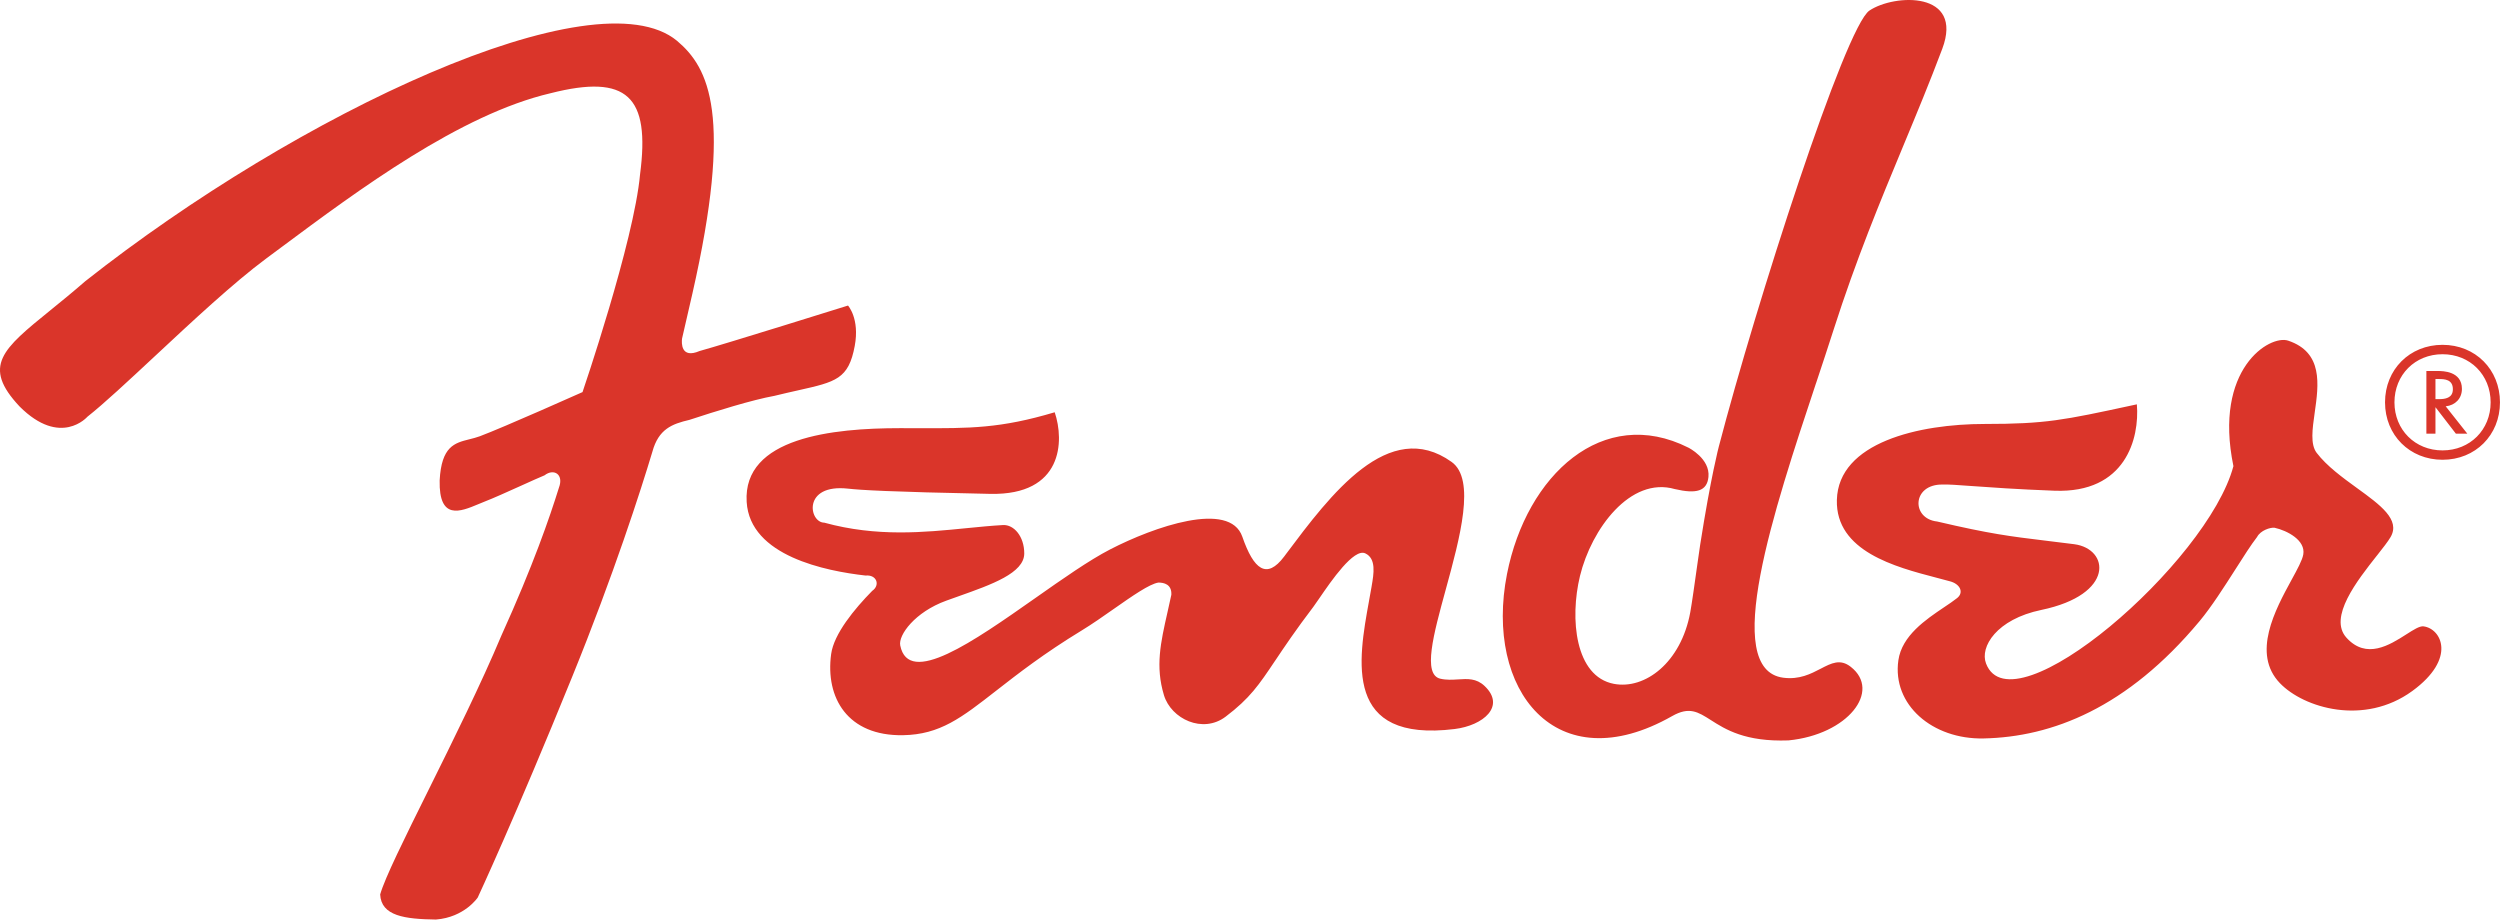
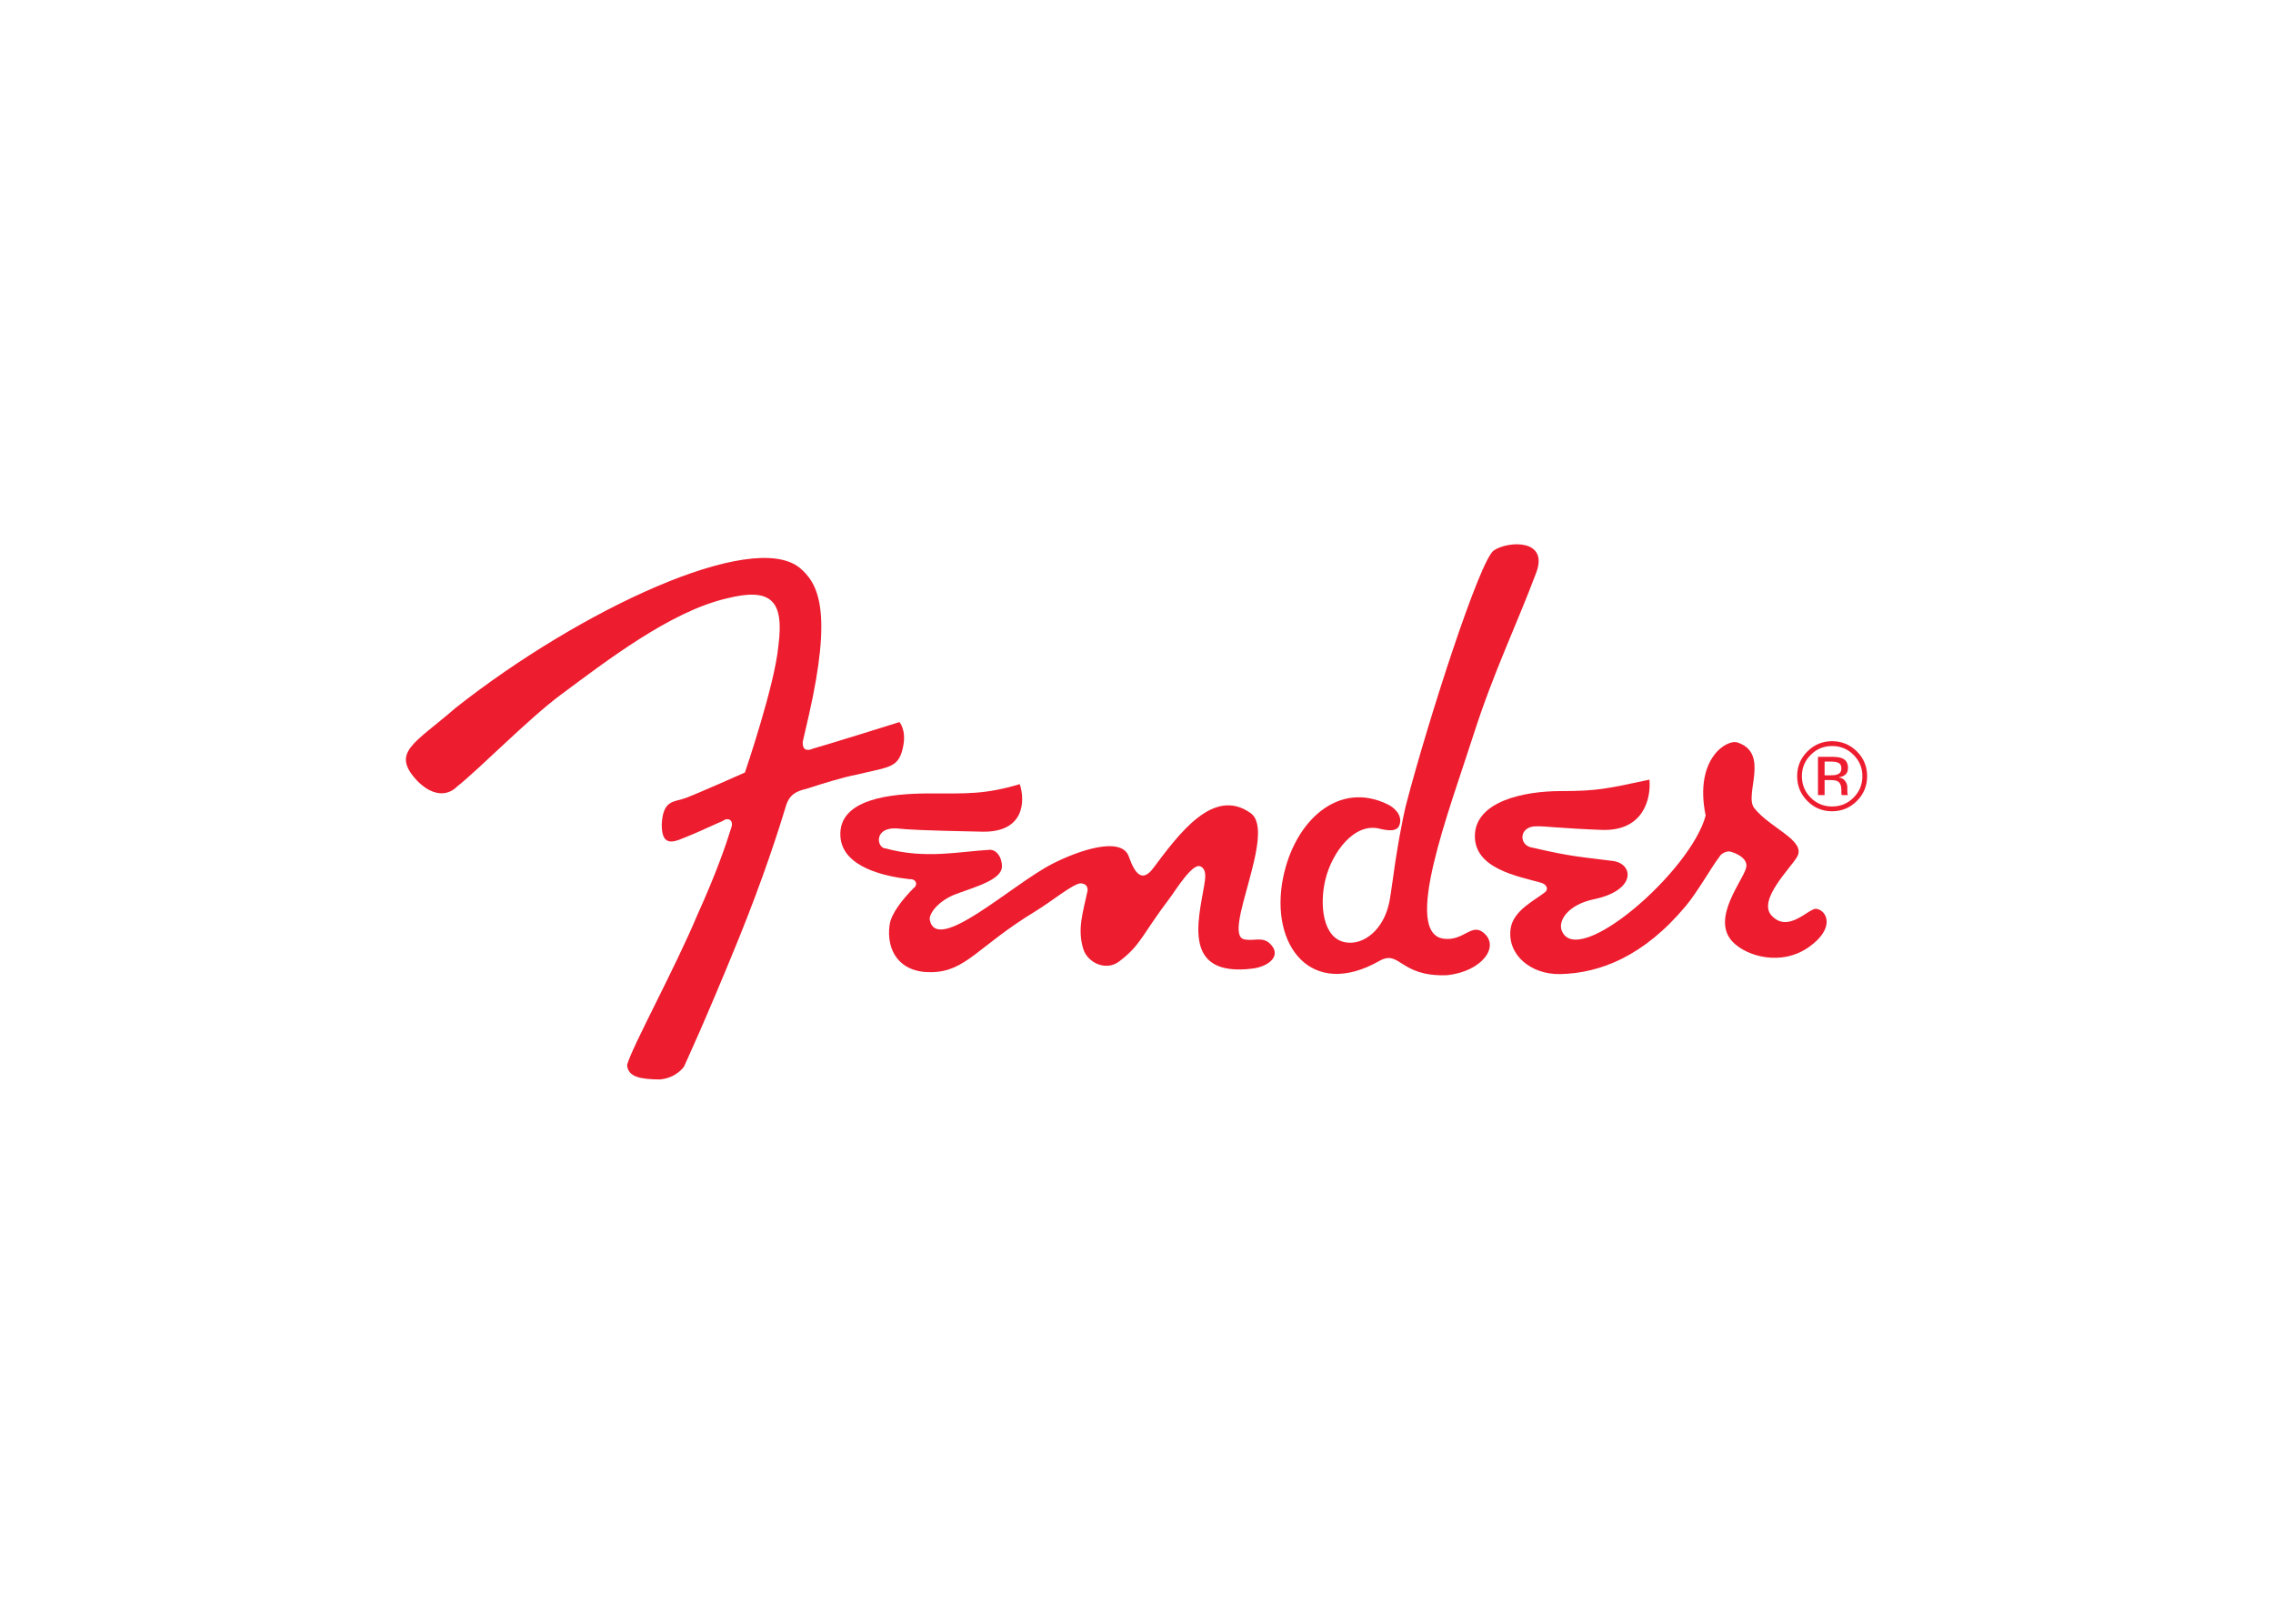
- <svg xmlns="http://www.w3.org/2000/svg" width="87" height="32" viewBox="0 0 87 32" fill="none">
-   <path fill-rule="evenodd" clip-rule="evenodd" d="M58.285 17.02C56.736 16.573 55.38 18.41 54.983 20.045C54.623 21.535 54.813 23.541 56.163 23.798C57.244 24.004 58.499 23.06 58.821 21.309C58.877 21.003 58.982 20.255 59.064 19.666L59.064 19.666L59.064 19.666C59.108 19.357 59.145 19.091 59.166 18.958C59.538 16.582 59.815 15.54 59.815 15.54C61.11 10.579 64.211 0.931 65.057 0.367C65.933 -0.218 68.346 -0.316 67.591 1.699C67.158 2.851 66.7 3.955 66.231 5.083C65.427 7.019 64.594 9.026 63.812 11.466C63.625 12.051 63.416 12.681 63.198 13.337L63.197 13.337C61.727 17.757 59.881 23.305 62.061 23.585C62.619 23.657 63.019 23.449 63.36 23.271C63.735 23.076 64.04 22.918 64.407 23.206C65.481 24.047 64.307 25.563 62.239 25.766C60.734 25.821 60.042 25.381 59.538 25.059C59.088 24.773 58.786 24.581 58.19 24.92C54.143 27.218 51.649 24.004 52.444 19.974C53.126 16.521 55.786 14.083 58.756 15.578C58.756 15.578 59.518 15.957 59.454 16.599C59.404 17.095 59.031 17.195 58.285 17.02ZM23.99 14.612C23.382 14.754 22.918 14.933 22.703 15.719C22.305 17.046 21.361 19.988 19.913 23.55C17.922 28.453 16.625 31.234 16.625 31.234C16.625 31.234 16.166 31.923 15.17 32C14.088 31.985 13.265 31.877 13.23 31.127C13.39 30.559 14.084 29.159 14.915 27.485L14.915 27.485L14.915 27.485L14.915 27.485C15.76 25.781 16.745 23.795 17.448 22.118C18.55 19.686 19.129 18.007 19.451 16.97C19.628 16.505 19.271 16.291 18.95 16.541C18.772 16.614 18.471 16.75 18.144 16.898C17.674 17.11 17.149 17.347 16.858 17.458C16.788 17.485 16.714 17.516 16.639 17.548L16.639 17.548C16.023 17.805 15.271 18.119 15.3 16.72C15.361 15.531 15.82 15.416 16.334 15.287C16.453 15.257 16.576 15.227 16.697 15.182C17.519 14.875 20.272 13.645 20.272 13.645C20.272 13.645 22.064 8.399 22.274 6.067C22.631 3.35 21.83 2.567 19.164 3.243C16.011 3.981 12.475 6.609 9.78 8.613C9.604 8.744 9.431 8.873 9.262 8.998C8.143 9.827 6.687 11.184 5.397 12.388C4.461 13.26 3.613 14.052 3.041 14.503C3.041 14.503 2.111 15.575 0.682 14.146C-0.639 12.738 0.088 12.149 1.755 10.796L1.755 10.796L1.755 10.796C2.119 10.501 2.528 10.169 2.969 9.785C10.373 3.94 20.725 -0.924 23.56 1.42C24.68 2.362 25.506 4.015 24.096 10.214C23.836 11.357 23.755 11.702 23.735 11.784C23.718 11.928 23.689 12.497 24.347 12.215C25.21 11.978 29.511 10.633 29.511 10.633C29.511 10.633 29.923 11.088 29.745 12.038C29.531 13.19 29.093 13.288 27.777 13.583L27.777 13.583C27.534 13.638 27.26 13.699 26.952 13.775C26.172 13.916 24.899 14.313 23.99 14.612ZM68.614 16.914L68.614 16.914C69.249 16.96 70.174 17.027 71.499 17.077C73.971 17.169 74.461 15.257 74.363 14.071L74.195 14.107C71.813 14.621 71.196 14.754 69.069 14.754C66.786 14.754 63.973 15.392 63.923 17.4C63.878 19.187 65.966 19.732 67.376 20.101C67.541 20.143 67.696 20.184 67.838 20.224C68.213 20.313 68.355 20.618 68.106 20.814C67.982 20.913 67.824 21.019 67.652 21.134C67.019 21.56 66.185 22.121 66.063 22.979C65.843 24.525 67.248 25.735 69.029 25.698C71.403 25.649 74.024 24.641 76.543 21.618C76.957 21.122 77.4 20.427 77.796 19.807C78.08 19.36 78.34 18.953 78.546 18.687C78.664 18.459 79.004 18.349 79.152 18.365C79.603 18.465 80.24 18.805 80.154 19.295C80.12 19.494 79.951 19.803 79.747 20.177C79.182 21.213 78.347 22.745 79.344 23.777C80.176 24.64 82.273 25.265 83.944 24.05C85.506 22.913 84.956 21.872 84.337 21.797C84.202 21.781 83.993 21.914 83.74 22.076C83.162 22.445 82.351 22.961 81.656 22.191C81.018 21.486 82.032 20.201 82.716 19.334L82.716 19.334L82.717 19.334C82.924 19.071 83.101 18.847 83.193 18.689C83.542 18.086 82.837 17.574 82.027 16.987C81.522 16.62 80.976 16.224 80.619 15.758C80.395 15.46 80.47 14.934 80.552 14.358C80.691 13.383 80.85 12.262 79.626 11.854C78.99 11.642 77.023 12.825 77.723 16.222C76.828 19.582 70.021 25.461 69.114 23.09C68.893 22.513 69.477 21.551 71.037 21.226C73.611 20.69 73.408 19.098 72.181 18.938C71.797 18.889 71.468 18.849 71.169 18.813L71.169 18.813C69.967 18.667 69.257 18.581 67.415 18.149C66.503 18.051 66.534 16.846 67.603 16.862C67.797 16.854 68.117 16.878 68.614 16.914ZM30.353 20.562C29.735 21.191 29.019 22.059 28.924 22.761C28.717 24.281 29.495 25.619 31.426 25.585C32.711 25.563 33.461 24.978 34.67 24.034C35.413 23.455 36.328 22.741 37.647 21.938C38.002 21.722 38.389 21.451 38.761 21.19L38.761 21.19C39.403 20.741 39.999 20.323 40.312 20.273C40.502 20.273 40.781 20.331 40.763 20.697C40.718 20.908 40.673 21.108 40.63 21.299L40.63 21.299C40.388 22.369 40.203 23.189 40.505 24.191C40.757 25.021 41.858 25.541 42.651 24.941C43.499 24.299 43.811 23.834 44.378 22.987L44.378 22.987L44.379 22.987C44.695 22.515 45.092 21.923 45.706 21.116C45.754 21.052 45.824 20.949 45.91 20.824L45.911 20.823L45.911 20.823L45.911 20.823C46.329 20.213 47.113 19.069 47.512 19.257C47.899 19.439 47.808 19.965 47.734 20.394L47.727 20.437C47.701 20.585 47.673 20.739 47.644 20.898L47.644 20.901L47.644 20.901L47.644 20.901C47.262 23 46.745 25.849 50.622 25.37C51.615 25.248 52.413 24.578 51.66 23.869C51.376 23.602 51.072 23.622 50.744 23.643C50.546 23.655 50.339 23.669 50.123 23.619C49.501 23.475 49.883 22.081 50.312 20.516C50.806 18.713 51.362 16.683 50.517 16.076C48.328 14.508 46.296 17.221 44.76 19.272L44.69 19.366C44.08 20.178 43.63 19.823 43.233 18.678C42.793 17.406 40.15 18.336 38.633 19.119C37.899 19.498 36.976 20.147 36.034 20.809C33.874 22.327 31.618 23.912 31.328 22.461C31.256 22.101 31.84 21.299 32.928 20.904C33.072 20.851 33.22 20.799 33.367 20.747C34.512 20.341 35.644 19.94 35.644 19.26C35.644 18.667 35.284 18.25 34.902 18.272C34.495 18.295 34.074 18.337 33.637 18.38C32.162 18.527 30.514 18.692 28.686 18.189C28.147 18.186 27.917 16.827 29.515 17.005C29.938 17.052 30.882 17.115 34.464 17.187C36.988 17.238 37.043 15.349 36.704 14.347C34.812 14.911 33.757 14.907 31.939 14.901L31.938 14.901C31.741 14.9 31.535 14.9 31.319 14.9C28.988 14.9 25.849 15.221 25.984 17.466C26.097 19.355 28.748 19.873 30.122 20.029C30.514 19.991 30.638 20.366 30.353 20.562ZM84.882 13.89H84.754V13.19H84.87C85.069 13.19 85.36 13.202 85.36 13.546C85.36 13.861 85.073 13.89 84.882 13.89ZM84.754 14.17L85.464 15.091H85.862L85.11 14.14C85.442 14.106 85.675 13.867 85.675 13.534C85.675 12.916 85.01 12.911 84.835 12.911H84.438V15.091H84.754V14.17ZM83.327 14.001C83.327 13.045 84.044 12.327 85 12.327C85.957 12.327 86.674 13.045 86.674 14.001C86.674 14.956 85.957 15.674 85 15.674C84.044 15.674 83.327 14.956 83.327 14.001ZM86.999 14.001C86.999 12.858 86.142 12 85 12C83.857 12 82.999 12.858 82.999 14.001C82.999 15.143 83.857 16 85 16C86.142 16 86.999 15.143 86.999 14.001Z" fill="#DA352A" />
+ <svg xmlns="http://www.w3.org/2000/svg" clip-rule="evenodd" fill-rule="evenodd" stroke-linejoin="round" stroke-miterlimit="2" viewBox="0 0 560 400">
+   <g fill="#ed1c2e" transform="matrix(1.22034 0 0 1.22034 99.9998 134.08)">
+     <g>
+       <path d="m228.248 56.929c1.493-.059 5.186.432 13.16.727 8.338.314 9.997-6.138 9.653-10.145-8.505 1.826-10.518 2.308-17.854 2.308-7.719 0-17.215 2.15-17.393 8.927-.166 6.737 8.643 8.24 13.209 9.536 1.277.295 1.759 1.326.914 1.984-1.955 1.571-6.374 3.634-6.904 7.316-.746 5.215 4.007 9.3 10.018 9.183 8.014-.177 16.862-3.575 25.367-13.779 2.405-2.877 5.106-7.758 6.766-9.899.394-.775 1.553-1.139 2.053-1.08 1.513.334 3.663 1.483 3.379 3.133-.442 2.524-7.316 10.391-2.74 15.134 2.809 2.907 9.89 5.019 15.526.924 5.284-3.84 3.418-7.347 1.326-7.611-1.493-.177-5.667 5.067-9.045 1.325-2.809-3.103 3.859-9.525 5.186-11.824 1.915-3.3-5.549-5.794-8.691-9.889-2.014-2.701 3.23-11-3.339-13.189-2.151-.717-8.8 3.29-6.434 14.751-3.015 11.343-26.005 31.2-29.069 23.196-.746-1.954 1.237-5.195 6.492-6.295 8.691-1.817 8.014-7.189 3.869-7.729-6.512-.845-8.328-.845-16.097-2.661-3.064-.327-2.966-4.402.648-4.343" fill-rule="nonzero" />
+       <path d="m102.482 69.431c-2.092 2.121-4.508 5.048-4.831 7.415-.707 5.126 1.935 9.653 8.445 9.535 7.003-.117 9.301-5.185 21.007-12.305 3.271-1.994 7.326-5.353 9.006-5.628.639 0 1.581.206 1.522 1.444-1.002 4.664-2.082 7.797-.884 11.784.864 2.799 4.576 4.567 7.257 2.534 4.459-3.378 4.527-5.304 10.303-12.914.972-1.258 4.478-7.042 6.108-6.275 1.346.647.972 2.514.727 3.986-1.218 7.13-4.312 18.385 9.771 16.646 3.349-.412 6.04-2.671 3.496-5.067-1.531-1.443-3.25-.402-5.186-.845-4.527-1.041 6.669-21.645 1.326-25.465-7.503-5.372-14.446 4.145-19.671 11.107-2.063 2.739-3.575 1.542-4.92-2.328-1.483-4.291-10.41-1.148-15.527 1.493-8.161 4.213-23.255 18.315-24.66 11.284-.245-1.218 1.729-3.929 5.392-5.265 4.312-1.562 9.173-2.956 9.173-5.548 0-2.004-1.208-3.408-2.504-3.34-6.001.334-12.983 1.925-20.987-.284-1.816-.01-2.593-4.597 2.809-3.987 1.424.157 4.606.373 16.705.608 8.515.177 8.701-6.206 7.572-9.595-7.091 2.111-10.695 1.876-18.198 1.876-7.856 0-18.463 1.08-18.011 8.662.383 6.383 9.339 8.131 13.975 8.651 1.326-.114 1.748 1.153.785 1.821" fill-rule="nonzero" />
+       <path d="m76.654 53.069c.717-2.651 2.288-3.251 4.341-3.742 3.063-1.002 7.375-2.337 9.997-2.818 6.669-1.64 8.574-1.257 9.429-5.863.608-3.211-.776-4.753-.776-4.753s-14.524 4.547-17.441 5.353c-2.534 1.09-2.053-1.571-2.053-1.571s-.363 1.688 1.208-5.186c4.752-20.939 1.963-26.517-1.808-29.699-9.574-7.905-44.527 8.515-69.521 28.245-8.328 7.247-13.16 8.937-7.729 14.73 4.832 4.822 7.965 1.198 7.965 1.198 4.586-3.614 14.485-13.749 20.997-18.581 9.28-6.874 22.097-16.783 33.439-19.436 9.006-2.288 11.706.364 10.499 9.546-.697 7.857-6.757 25.584-6.757 25.584s-9.291 4.144-12.07 5.185c-2.17.806-4.458.246-4.714 5.186-.107 5.313 3.094 3.319 5.264 2.495 1.65-.629 5.588-2.485 7.052-3.094 1.09-.845 2.298-.118 1.689 1.443-1.081 3.506-3.045 9.173-6.757 17.383-4.704 11.226-13.16 26.556-14.25 30.415.138 2.534 2.906 2.897 6.561 2.946 3.358-.255 4.92-2.583 4.92-2.583s4.37-9.389 11.098-25.946c4.88-12.02 8.062-21.948 9.417-26.437" />
+       <path d="m196.792 57.469c-5.234-1.513-9.811 4.685-11.156 10.204-1.218 5.038-.569 11.805 3.978 12.669 3.663.707 7.896-2.485 8.986-8.407.294-1.581.962-6.629 1.168-7.935 1.247-8.014 2.181-11.53 2.181-11.53 4.37-16.754 14.849-49.329 17.696-51.234 2.967-1.965 11.117-2.309 8.555 4.497-3.958 10.567-8.574 19.937-12.748 32.979-4.9 15.281-14.357 39.833-5.912 40.914 3.958.51 5.549-3.144 7.926-1.287 3.624 2.838-.344 7.975-7.326 8.652-9.595.344-9.398-5.283-13.661-2.858-13.67 7.759-22.087-3.093-19.405-16.705 2.308-11.647 11.283-19.887 21.311-14.839 0 0 2.563 1.276 2.348 3.447-.17 1.678-1.426 2.022-3.941 1.433" fill-rule="nonzero" />
+     </g>
+     <path d="m292.938 51.813c-1.385 1.385-3.054 2.082-5.009 2.082-1.964 0-3.634-.697-4.998-2.082-1.365-1.375-2.053-3.045-2.053-5.009 0-1.944.688-3.604 2.072-4.989 1.375-1.365 3.034-2.063 4.979-2.063 1.955 0 3.624.697 5.009 2.063 1.385 1.375 2.063 3.045 2.063 4.989-.001 1.954-.679 3.624-2.063 5.009m-9.32-9.301c-1.188 1.188-1.788 2.612-1.788 4.302s.6 3.143 1.777 4.331c1.179 1.188 2.633 1.787 4.331 1.787 1.699 0 3.134-.599 4.321-1.787 1.198-1.188 1.788-2.642 1.788-4.331s-.59-3.113-1.788-4.302c-1.188-1.198-2.632-1.787-4.321-1.787-1.688 0-3.132.588-4.32 1.787m4.184.392c.972 0 1.669.099 2.131.285.806.324 1.208.982 1.208 1.954 0 .697-.246 1.198-.756 1.522-.275.177-.648.305-1.13.383.599.089 1.041.344 1.326.756.284.413.422.815.422 1.188v.58c0 .167.01.363.02.569s.029.334.069.402l.049.089h-1.277c0-.02-.01-.05-.01-.069-.01-.029-.02-.059-.02-.088l-.029-.246v-.618c0-.884-.245-1.483-.746-1.768-.295-.167-.806-.246-1.542-.246h-1.1v3.035h-1.336v-7.729h2.721zm1.482 1.247c-.354-.196-.913-.284-1.679-.284h-1.188v2.77h1.257c.579 0 1.021-.05 1.316-.177.55-.196.814-.6.814-1.179.001-.569-.176-.942-.52-1.13" fill-rule="nonzero" />
+   </g>
</svg>
